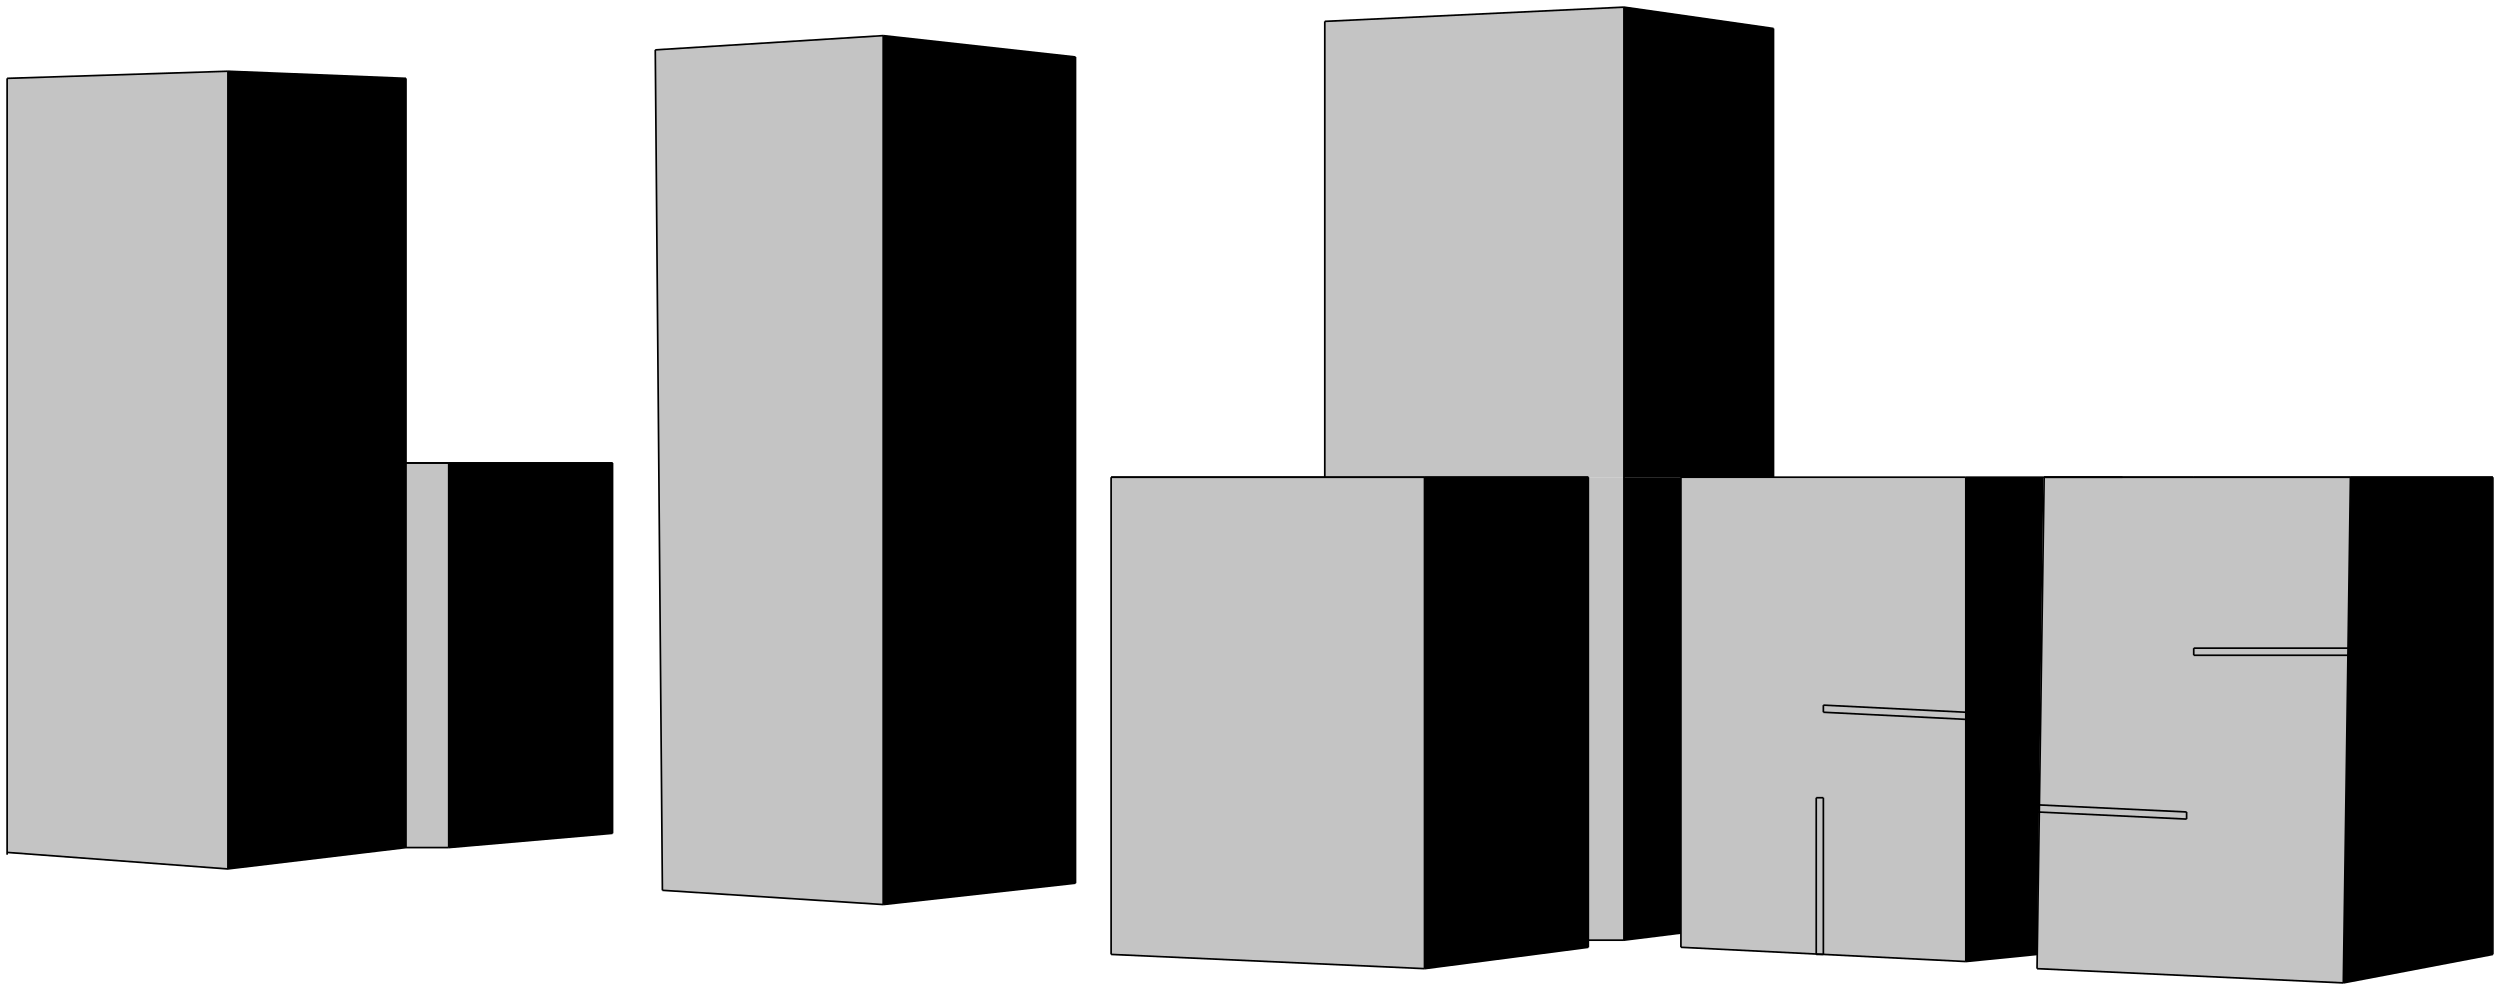
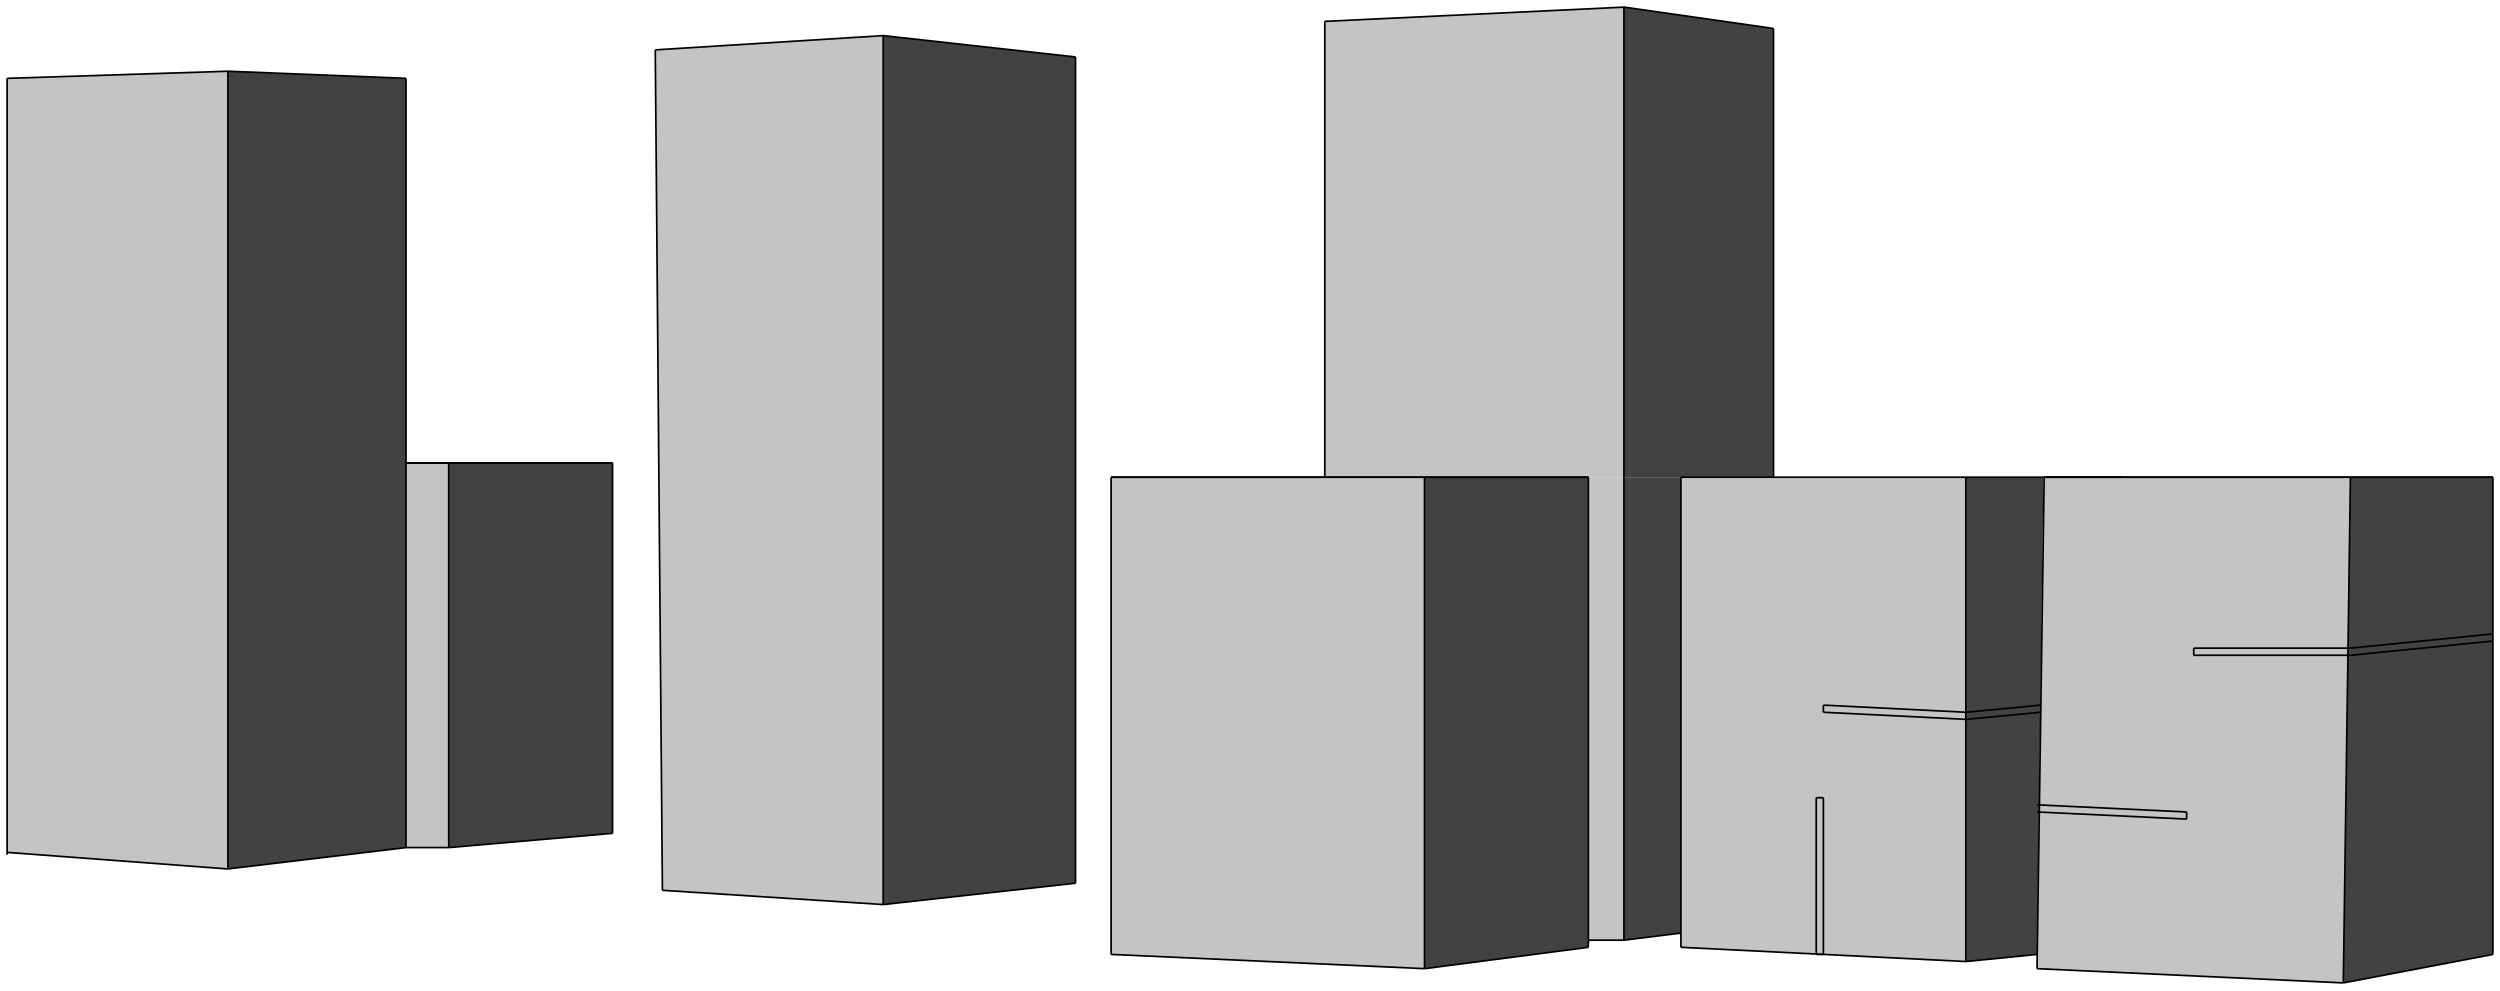
<svg xmlns="http://www.w3.org/2000/svg" width="351" height="139" viewBox="0 0 351 139" fill="none">
  <path d="M1 11L32 10V122L1 119.743V11Z" fill="#C4C4C4" />
  <path d="M57 65H63V119H57V65Z" fill="#C4C4C4" />
  <path d="M186 3L228 1V67L186 66.888V3Z" fill="#C4C4C4" />
  <path d="M223 67H228V132H223V67Z" fill="#C4C4C4" />
  <path d="M156 67H200V136L156 134V67Z" fill="#C4C4C4" />
  <path d="M92 7L124 5V127L93 125L92 7Z" fill="#C4C4C4" />
  <path d="M236 67H276V135L236 133V67Z" fill="#C4C4C4" />
  <path d="M287 67H330L329 138L286 136L287 67Z" fill="#C4C4C4" />
-   <path d="M200 67H223V133L200 136V67Z" fill="black" />
-   <path d="M32 10L57 11V119L32 122V10Z" fill="black" />
-   <path d="M124 5L151 8V124L124 127V5Z" fill="black" />
-   <path d="M63 65H86V117L63 119V65Z" fill="black" />
-   <path d="M228 1L249 4V67H228V1Z" fill="black" />
-   <path d="M276 67H286.9L286 134L276 135V67Z" fill="black" />
-   <path d="M330 67H350V134L329 138L330 67Z" fill="black" />
-   <path d="M228 67H236V131L228 132V67Z" fill="black" />
+   <path d="M200 67H223V133L200 136V67Z" fill="#424242" />
+   <path d="M32 10L57 11V119L32 122V10Z" fill="#424242" />
+   <path d="M124 5L151 8V124L124 127V5Z" fill="#424242" />
+   <path d="M63 65H86V117L63 119V65Z" fill="#424242" />
+   <path d="M228 1L249 4V67H228V1Z" fill="#424242" />
+   <path d="M276 67H286.9L286 134L276 135V67Z" fill="#424242" />
+   <path d="M330 67H350V134L329 138L330 67Z" fill="#424242" />
+   <path d="M228 67H236V131L228 132V67Z" fill="#424242" />
  <path d="M32 10V122" stroke="black" stroke-width="0.24" />
  <path d="M286 114L307 115" stroke="black" stroke-width="0.24" />
  <path d="M286 136L329 138" stroke="black" stroke-width="0.24" />
  <path d="M57 65H86" stroke="black" stroke-width="0.24" />
  <path d="M57 11L32 10" stroke="black" stroke-width="0.24" />
  <path d="M330 91H308" stroke="black" stroke-width="0.24" />
  <path d="M308 92H330" stroke="black" stroke-width="0.24" />
  <path d="M151 124V8" stroke="black" stroke-width="0.24" />
  <path d="M151 124L124 127" stroke="black" stroke-width="0.24" />
  <path d="M330 92L350 90" stroke="black" stroke-width="0.24" />
  <path d="M200 67V136" stroke="black" stroke-width="0.24" />
  <path d="M223 67H200" stroke="black" stroke-width="0.24" />
  <path d="M63 65V119" stroke="black" stroke-width="0.24" />
  <path d="M151 8L124 5" stroke="black" stroke-width="0.24" />
  <path d="M124 127V5" stroke="black" stroke-width="0.24" />
  <path d="M286.5 100L276 101" stroke="black" stroke-width="0.24" />
  <path d="M350 89L330 91" stroke="black" stroke-width="0.24" />
  <path d="M276 101L256 100" stroke="black" stroke-width="0.24" />
  <path d="M350 67H308" stroke="black" stroke-width="0.24" />
  <path d="M180 67H223" stroke="black" stroke-width="0.24" />
  <path d="M330 67H287" stroke="black" stroke-width="0.24" />
  <path d="M308 92V91" stroke="black" stroke-width="0.24" />
  <path d="M286 134L276 135" stroke="black" stroke-width="0.24" />
  <path d="M156 67H200" stroke="black" stroke-width="0.24" />
  <path d="M63 119L86 117" stroke="black" stroke-width="0.24" />
  <path d="M249 67V4" stroke="black" stroke-width="0.24" />
  <path d="M1 119.678L31.954 122L57 119" stroke="black" stroke-width="0.24" />
  <path d="M255 134V112" stroke="black" stroke-width="0.24" />
  <path d="M276 135V67" stroke="black" stroke-width="0.24" />
  <path d="M92 7L93 125" stroke="black" stroke-width="0.24" />
  <path d="M308 67H287" stroke="black" stroke-width="0.24" />
  <path d="M329 138L330 67" stroke="black" stroke-width="0.24" />
  <path d="M350 134L329 138" stroke="black" stroke-width="0.24" />
  <path d="M86 65H63" stroke="black" stroke-width="0.24" />
  <path d="M236 67V133" stroke="black" stroke-width="0.24" />
  <path d="M57 119H63" stroke="black" stroke-width="0.24" />
  <path d="M86 117V65" stroke="black" stroke-width="0.24" />
  <path d="M256 99V100" stroke="black" stroke-width="0.24" />
  <path d="M57 65H63" stroke="black" stroke-width="0.24" />
  <path d="M276 100L286.5 99" stroke="black" stroke-width="0.24" />
  <path d="M307 114L286 113" stroke="black" stroke-width="0.24" />
  <path d="M93 125L124 127" stroke="black" stroke-width="0.24" />
  <path d="M228 1V132" stroke="black" stroke-width="0.24" />
  <path d="M287 67L286 136" stroke="black" stroke-width="0.24" />
  <path d="M256 99L276 100" stroke="black" stroke-width="0.24" />
  <path d="M307 115V114" stroke="black" stroke-width="0.24" />
  <path d="M186 3L228 1" stroke="black" stroke-width="0.24" />
  <path d="M186 3V67" stroke="black" stroke-width="0.24" />
  <path d="M223 132H228" stroke="black" stroke-width="0.24" />
  <path d="M1 11V120" stroke="black" stroke-width="0.24" />
  <path d="M236 133L276 135" stroke="black" stroke-width="0.24" />
  <path d="M255 112H256" stroke="black" stroke-width="0.24" />
  <path d="M298 67H276" stroke="black" stroke-width="0.24" />
  <path d="M223 133V67" stroke="black" stroke-width="0.24" />
  <path d="M276 67H236" stroke="black" stroke-width="0.24" />
  <path d="M228 132L236 131" stroke="black" stroke-width="0.24" />
  <path d="M57 119V11" stroke="black" stroke-width="0.24" />
  <path d="M256 112V134" stroke="black" stroke-width="0.24" />
  <path d="M249 4L228 1" stroke="black" stroke-width="0.24" />
  <path d="M156 67V134" stroke="black" stroke-width="0.24" />
  <path d="M180 67H156" stroke="black" stroke-width="0.24" />
  <path d="M156 134L200 136" stroke="black" stroke-width="0.24" />
  <path d="M200 136L223 133" stroke="black" stroke-width="0.24" />
  <path d="M124 5L92 7" stroke="black" stroke-width="0.24" />
  <path d="M350 67H330" stroke="black" stroke-width="0.24" />
  <path d="M1 11L32 10" stroke="black" stroke-width="0.24" />
  <path d="M350 134V67" stroke="black" stroke-width="0.24" />
  <path d="M256 134H255" stroke="black" stroke-width="0.24" />
</svg>
